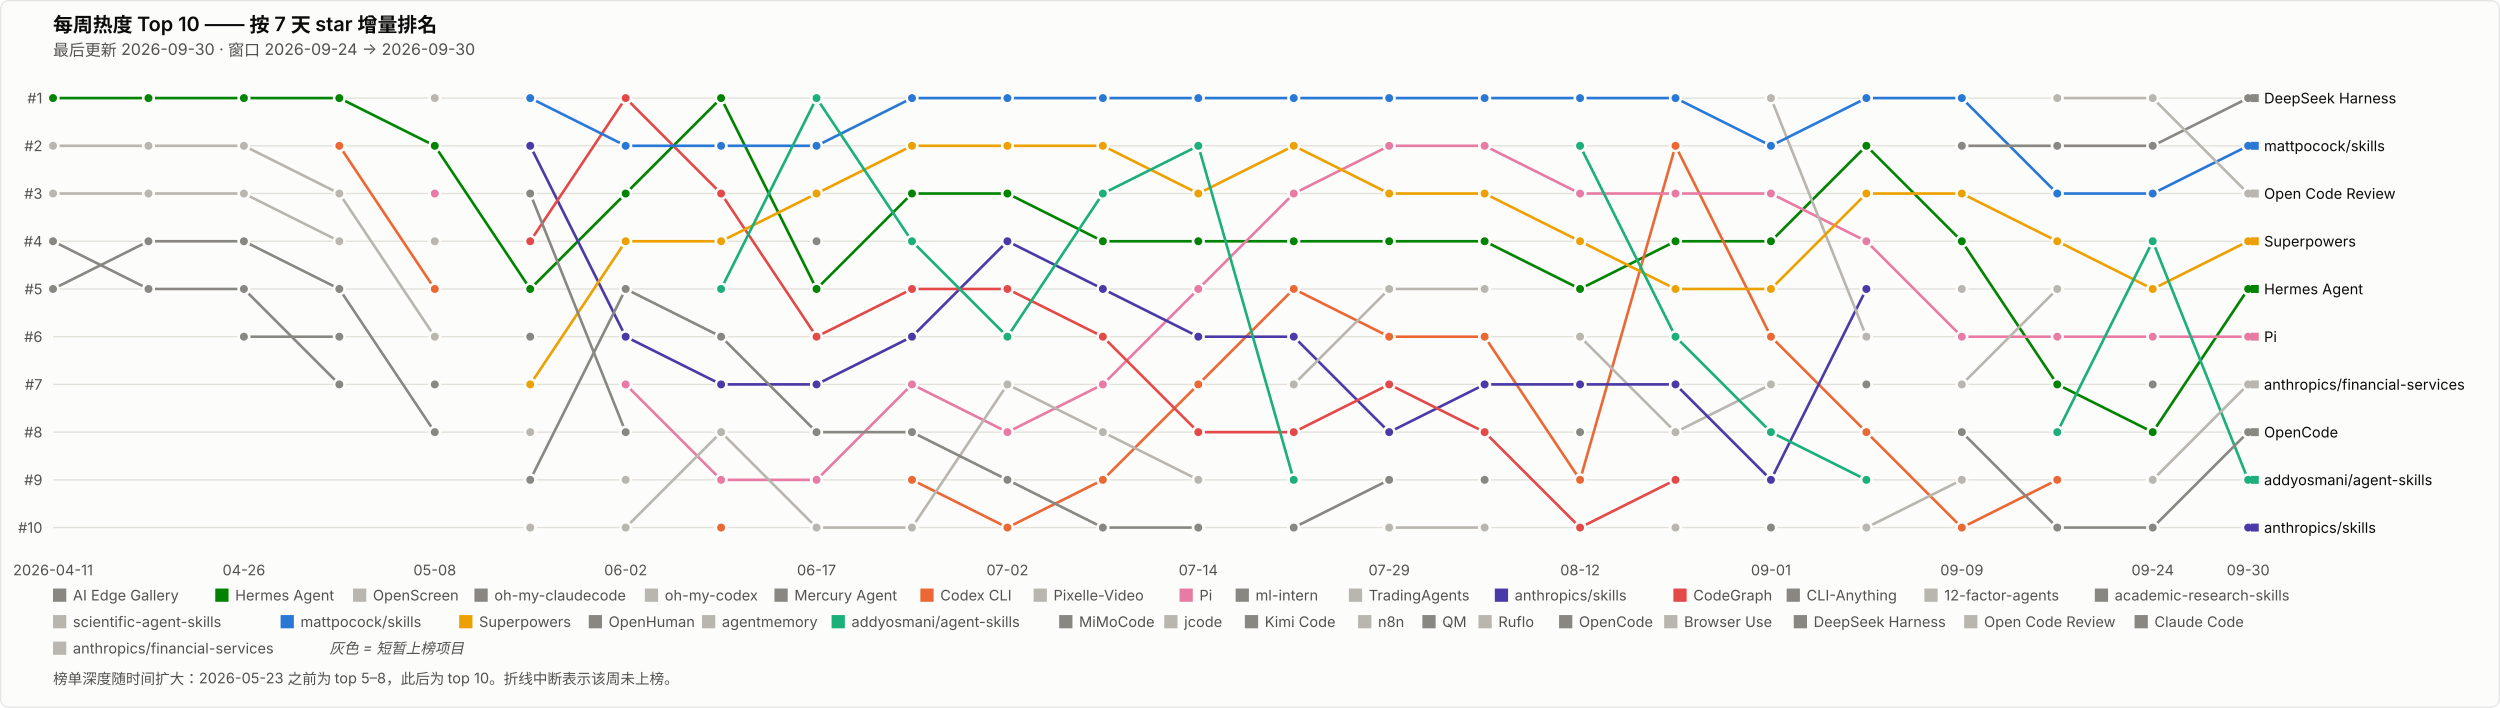
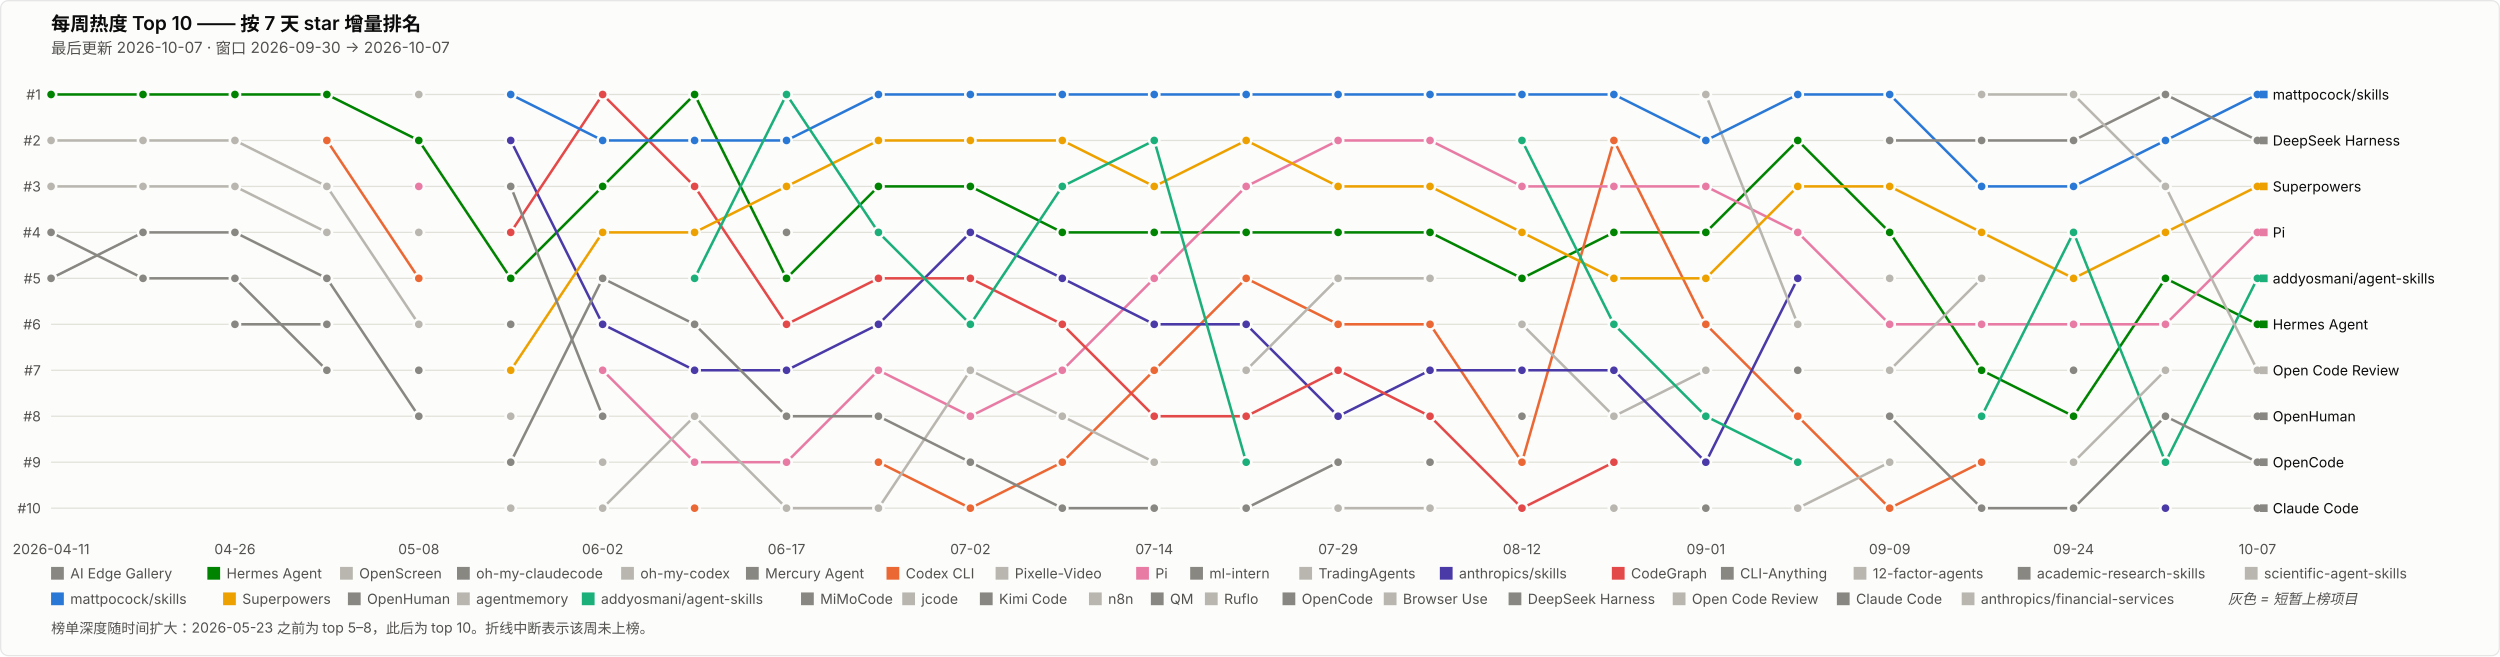
- <svg xmlns="http://www.w3.org/2000/svg" width="1886" height="534" viewBox="0 0 1886 534" font-family="system-ui, -apple-system, sans-serif">
-   <rect x="0.5" y="0.5" width="1885" height="533" fill="#fcfcfb" stroke="rgba(11,11,11,0.10)" rx="6" />
+ <svg xmlns="http://www.w3.org/2000/svg" width="1958" height="514" viewBox="0 0 1958 514" font-family="system-ui, -apple-system, sans-serif">
+   <rect x="0.5" y="0.5" width="1957" height="513" fill="#fcfcfb" stroke="rgba(11,11,11,0.10)" rx="6" />
  <text x="40" y="24" font-size="15" font-weight="600" fill="#0b0b0b">每周热度 Top 10 —— 按 7 天 star 增量排名</text>
-   <text x="40" y="42" font-size="12" fill="#52514e">最后更新 2026-09-30 · 窗口 2026-09-24 → 2026-09-30</text>
-   <line x1="40" y1="74.0" x2="1696" y2="74.0" stroke="#e1e0d9" stroke-width="1" />
+   <text x="40" y="42" font-size="12" fill="#52514e">最后更新 2026-10-07 · 窗口 2026-09-30 → 2026-10-07</text>
+   <line x1="40" y1="74.0" x2="1768" y2="74.0" stroke="#e1e0d9" stroke-width="1" />
  <text x="32" y="78.0" font-size="11" fill="#52514e" text-anchor="end">#1</text>
-   <line x1="40" y1="110.0" x2="1696" y2="110.0" stroke="#e1e0d9" stroke-width="1" />
+   <line x1="40" y1="110.0" x2="1768" y2="110.0" stroke="#e1e0d9" stroke-width="1" />
  <text x="32" y="114.0" font-size="11" fill="#52514e" text-anchor="end">#2</text>
-   <line x1="40" y1="146.0" x2="1696" y2="146.0" stroke="#e1e0d9" stroke-width="1" />
+   <line x1="40" y1="146.0" x2="1768" y2="146.0" stroke="#e1e0d9" stroke-width="1" />
  <text x="32" y="150.0" font-size="11" fill="#52514e" text-anchor="end">#3</text>
-   <line x1="40" y1="182.0" x2="1696" y2="182.0" stroke="#e1e0d9" stroke-width="1" />
+   <line x1="40" y1="182.0" x2="1768" y2="182.0" stroke="#e1e0d9" stroke-width="1" />
  <text x="32" y="186.0" font-size="11" fill="#52514e" text-anchor="end">#4</text>
-   <line x1="40" y1="218.0" x2="1696" y2="218.0" stroke="#e1e0d9" stroke-width="1" />
+   <line x1="40" y1="218.0" x2="1768" y2="218.0" stroke="#e1e0d9" stroke-width="1" />
  <text x="32" y="222.0" font-size="11" fill="#52514e" text-anchor="end">#5</text>
-   <line x1="40" y1="254.0" x2="1696" y2="254.0" stroke="#e1e0d9" stroke-width="1" />
+   <line x1="40" y1="254.0" x2="1768" y2="254.0" stroke="#e1e0d9" stroke-width="1" />
  <text x="32" y="258.0" font-size="11" fill="#52514e" text-anchor="end">#6</text>
-   <line x1="40" y1="290.0" x2="1696" y2="290.0" stroke="#e1e0d9" stroke-width="1" />
+   <line x1="40" y1="290.0" x2="1768" y2="290.0" stroke="#e1e0d9" stroke-width="1" />
  <text x="32" y="294.0" font-size="11" fill="#52514e" text-anchor="end">#7</text>
-   <line x1="40" y1="326.0" x2="1696" y2="326.0" stroke="#e1e0d9" stroke-width="1" />
+   <line x1="40" y1="326.0" x2="1768" y2="326.0" stroke="#e1e0d9" stroke-width="1" />
  <text x="32" y="330.0" font-size="11" fill="#52514e" text-anchor="end">#8</text>
-   <line x1="40" y1="362.0" x2="1696" y2="362.0" stroke="#e1e0d9" stroke-width="1" />
+   <line x1="40" y1="362.0" x2="1768" y2="362.0" stroke="#e1e0d9" stroke-width="1" />
  <text x="32" y="366.0" font-size="11" fill="#52514e" text-anchor="end">#9</text>
-   <line x1="40" y1="398.0" x2="1696" y2="398.0" stroke="#e1e0d9" stroke-width="1" />
+   <line x1="40" y1="398.0" x2="1768" y2="398.0" stroke="#e1e0d9" stroke-width="1" />
  <text x="32" y="402.0" font-size="11" fill="#52514e" text-anchor="end">#10</text>
  <text x="40" y="434" font-size="11" fill="#52514e" text-anchor="middle">2026-04-11</text>
  <text x="184" y="434" font-size="11" fill="#52514e" text-anchor="middle">04-26</text>
  <text x="328" y="434" font-size="11" fill="#52514e" text-anchor="middle">05-08</text>
  <text x="472" y="434" font-size="11" fill="#52514e" text-anchor="middle">06-02</text>
  <text x="616" y="434" font-size="11" fill="#52514e" text-anchor="middle">06-17</text>
  <text x="760" y="434" font-size="11" fill="#52514e" text-anchor="middle">07-02</text>
  <text x="904" y="434" font-size="11" fill="#52514e" text-anchor="middle">07-14</text>
  <text x="1048" y="434" font-size="11" fill="#52514e" text-anchor="middle">07-29</text>
  <text x="1192" y="434" font-size="11" fill="#52514e" text-anchor="middle">08-12</text>
  <text x="1336" y="434" font-size="11" fill="#52514e" text-anchor="middle">09-01</text>
  <text x="1480" y="434" font-size="11" fill="#52514e" text-anchor="middle">09-09</text>
  <text x="1624" y="434" font-size="11" fill="#52514e" text-anchor="middle">09-24</text>
-   <text x="1696" y="434" font-size="11" fill="#52514e" text-anchor="middle">09-30</text>
+   <text x="1768" y="434" font-size="11" fill="#52514e" text-anchor="middle">10-07</text>
  <polyline points="40,182.0 112,218.0 184,218.0 256,290.0" fill="none" stroke="#898781" stroke-width="2" stroke-linecap="round" stroke-linejoin="round" />
  <circle cx="40" cy="182.0" r="4" fill="#898781" stroke="#fcfcfb" stroke-width="2" />
  <circle cx="112" cy="218.0" r="4" fill="#898781" stroke="#fcfcfb" stroke-width="2" />
  <circle cx="184" cy="218.0" r="4" fill="#898781" stroke="#fcfcfb" stroke-width="2" />
  <circle cx="256" cy="290.0" r="4" fill="#898781" stroke="#fcfcfb" stroke-width="2" />
-   <polyline points="40,74.0 112,74.0 184,74.0 256,74.0 328,110.0 400,218.0 472,146.0 544,74.0 616,218.0 688,146.0 760,146.0 832,182.0 904,182.0 976,182.0 1048,182.0 1120,182.0 1192,218.0 1264,182.0 1336,182.0 1408,110.0 1480,182.0 1552,290.0 1624,326.0 1696,218.0" fill="none" stroke="#008300" stroke-width="2" stroke-linecap="round" stroke-linejoin="round" />
+   <polyline points="40,74.0 112,74.0 184,74.0 256,74.0 328,110.0 400,218.0 472,146.0 544,74.0 616,218.0 688,146.0 760,146.0 832,182.0 904,182.0 976,182.0 1048,182.0 1120,182.0 1192,218.0 1264,182.0 1336,182.0 1408,110.0 1480,182.0 1552,290.0 1624,326.0 1696,218.0 1768,254.0" fill="none" stroke="#008300" stroke-width="2" stroke-linecap="round" stroke-linejoin="round" />
  <circle cx="40" cy="74.0" r="4" fill="#008300" stroke="#fcfcfb" stroke-width="2" />
  <circle cx="112" cy="74.0" r="4" fill="#008300" stroke="#fcfcfb" stroke-width="2" />
  <circle cx="184" cy="74.0" r="4" fill="#008300" stroke="#fcfcfb" stroke-width="2" />
  <circle cx="256" cy="74.0" r="4" fill="#008300" stroke="#fcfcfb" stroke-width="2" />
  <circle cx="328" cy="110.0" r="4" fill="#008300" stroke="#fcfcfb" stroke-width="2" />
  <circle cx="400" cy="218.0" r="4" fill="#008300" stroke="#fcfcfb" stroke-width="2" />
  <circle cx="472" cy="146.0" r="4" fill="#008300" stroke="#fcfcfb" stroke-width="2" />
  <circle cx="544" cy="74.0" r="4" fill="#008300" stroke="#fcfcfb" stroke-width="2" />
  <circle cx="616" cy="218.0" r="4" fill="#008300" stroke="#fcfcfb" stroke-width="2" />
  <circle cx="688" cy="146.0" r="4" fill="#008300" stroke="#fcfcfb" stroke-width="2" />
  <circle cx="760" cy="146.0" r="4" fill="#008300" stroke="#fcfcfb" stroke-width="2" />
  <circle cx="832" cy="182.0" r="4" fill="#008300" stroke="#fcfcfb" stroke-width="2" />
  <circle cx="904" cy="182.0" r="4" fill="#008300" stroke="#fcfcfb" stroke-width="2" />
  <circle cx="976" cy="182.0" r="4" fill="#008300" stroke="#fcfcfb" stroke-width="2" />
  <circle cx="1048" cy="182.0" r="4" fill="#008300" stroke="#fcfcfb" stroke-width="2" />
  <circle cx="1120" cy="182.0" r="4" fill="#008300" stroke="#fcfcfb" stroke-width="2" />
  <circle cx="1192" cy="218.0" r="4" fill="#008300" stroke="#fcfcfb" stroke-width="2" />
  <circle cx="1264" cy="182.0" r="4" fill="#008300" stroke="#fcfcfb" stroke-width="2" />
  <circle cx="1336" cy="182.0" r="4" fill="#008300" stroke="#fcfcfb" stroke-width="2" />
  <circle cx="1408" cy="110.0" r="4" fill="#008300" stroke="#fcfcfb" stroke-width="2" />
  <circle cx="1480" cy="182.0" r="4" fill="#008300" stroke="#fcfcfb" stroke-width="2" />
  <circle cx="1552" cy="290.0" r="4" fill="#008300" stroke="#fcfcfb" stroke-width="2" />
  <circle cx="1624" cy="326.0" r="4" fill="#008300" stroke="#fcfcfb" stroke-width="2" />
  <circle cx="1696" cy="218.0" r="4" fill="#008300" stroke="#fcfcfb" stroke-width="2" />
+   <circle cx="1768" cy="254.0" r="4" fill="#008300" stroke="#fcfcfb" stroke-width="2" />
  <polyline points="40,110.0 112,110.0 184,110.0 256,146.0 328,254.0" fill="none" stroke="#b8b6ae" stroke-width="2" stroke-linecap="round" stroke-linejoin="round" />
  <circle cx="40" cy="110.0" r="4" fill="#b8b6ae" stroke="#fcfcfb" stroke-width="2" />
  <circle cx="112" cy="110.0" r="4" fill="#b8b6ae" stroke="#fcfcfb" stroke-width="2" />
  <circle cx="184" cy="110.0" r="4" fill="#b8b6ae" stroke="#fcfcfb" stroke-width="2" />
  <circle cx="256" cy="146.0" r="4" fill="#b8b6ae" stroke="#fcfcfb" stroke-width="2" />
  <circle cx="328" cy="254.0" r="4" fill="#b8b6ae" stroke="#fcfcfb" stroke-width="2" />
  <polyline points="40,218.0 112,182.0 184,182.0 256,218.0 328,326.0" fill="none" stroke="#898781" stroke-width="2" stroke-linecap="round" stroke-linejoin="round" />
  <circle cx="40" cy="218.0" r="4" fill="#898781" stroke="#fcfcfb" stroke-width="2" />
  <circle cx="112" cy="182.0" r="4" fill="#898781" stroke="#fcfcfb" stroke-width="2" />
  <circle cx="184" cy="182.0" r="4" fill="#898781" stroke="#fcfcfb" stroke-width="2" />
  <circle cx="256" cy="218.0" r="4" fill="#898781" stroke="#fcfcfb" stroke-width="2" />
  <circle cx="328" cy="326.0" r="4" fill="#898781" stroke="#fcfcfb" stroke-width="2" />
  <polyline points="40,146.0 112,146.0 184,146.0 256,182.0" fill="none" stroke="#b8b6ae" stroke-width="2" stroke-linecap="round" stroke-linejoin="round" />
  <circle cx="40" cy="146.0" r="4" fill="#b8b6ae" stroke="#fcfcfb" stroke-width="2" />
  <circle cx="112" cy="146.0" r="4" fill="#b8b6ae" stroke="#fcfcfb" stroke-width="2" />
  <circle cx="184" cy="146.0" r="4" fill="#b8b6ae" stroke="#fcfcfb" stroke-width="2" />
  <circle cx="256" cy="182.0" r="4" fill="#b8b6ae" stroke="#fcfcfb" stroke-width="2" />
  <polyline points="184,254.0 256,254.0" fill="none" stroke="#898781" stroke-width="2" stroke-linecap="round" stroke-linejoin="round" />
  <circle cx="184" cy="254.0" r="4" fill="#898781" stroke="#fcfcfb" stroke-width="2" />
  <circle cx="256" cy="254.0" r="4" fill="#898781" stroke="#fcfcfb" stroke-width="2" />
  <polyline points="256,110.0 328,218.0" fill="none" stroke="#eb6834" stroke-width="2" stroke-linecap="round" stroke-linejoin="round" />
  <circle cx="256" cy="110.0" r="4" fill="#eb6834" stroke="#fcfcfb" stroke-width="2" />
  <circle cx="328" cy="218.0" r="4" fill="#eb6834" stroke="#fcfcfb" stroke-width="2" />
  <circle cx="544" cy="398.0" r="4" fill="#eb6834" stroke="#fcfcfb" stroke-width="2" />
  <polyline points="688,362.0 760,398.0 832,362.0 904,290.0 976,218.0 1048,254.0 1120,254.0 1192,362.0 1264,110.0 1336,254.0 1408,326.0 1480,398.0 1552,362.0" fill="none" stroke="#eb6834" stroke-width="2" stroke-linecap="round" stroke-linejoin="round" />
  <circle cx="688" cy="362.0" r="4" fill="#eb6834" stroke="#fcfcfb" stroke-width="2" />
  <circle cx="760" cy="398.0" r="4" fill="#eb6834" stroke="#fcfcfb" stroke-width="2" />
  <circle cx="832" cy="362.0" r="4" fill="#eb6834" stroke="#fcfcfb" stroke-width="2" />
  <circle cx="904" cy="290.0" r="4" fill="#eb6834" stroke="#fcfcfb" stroke-width="2" />
  <circle cx="976" cy="218.0" r="4" fill="#eb6834" stroke="#fcfcfb" stroke-width="2" />
  <circle cx="1048" cy="254.0" r="4" fill="#eb6834" stroke="#fcfcfb" stroke-width="2" />
  <circle cx="1120" cy="254.0" r="4" fill="#eb6834" stroke="#fcfcfb" stroke-width="2" />
  <circle cx="1192" cy="362.0" r="4" fill="#eb6834" stroke="#fcfcfb" stroke-width="2" />
  <circle cx="1264" cy="110.0" r="4" fill="#eb6834" stroke="#fcfcfb" stroke-width="2" />
  <circle cx="1336" cy="254.0" r="4" fill="#eb6834" stroke="#fcfcfb" stroke-width="2" />
  <circle cx="1408" cy="326.0" r="4" fill="#eb6834" stroke="#fcfcfb" stroke-width="2" />
  <circle cx="1480" cy="398.0" r="4" fill="#eb6834" stroke="#fcfcfb" stroke-width="2" />
  <circle cx="1552" cy="362.0" r="4" fill="#eb6834" stroke="#fcfcfb" stroke-width="2" />
  <circle cx="328" cy="182.0" r="4" fill="#b8b6ae" stroke="#fcfcfb" stroke-width="2" />
  <circle cx="328" cy="146.0" r="4" fill="#e87ba4" stroke="#fcfcfb" stroke-width="2" />
-   <polyline points="472,290.0 544,362.0 616,362.0 688,290.0 760,326.0 832,290.0 904,218.0 976,146.0 1048,110.0 1120,110.0 1192,146.0 1264,146.0 1336,146.0 1408,182.0 1480,254.0 1552,254.0 1624,254.0 1696,254.0" fill="none" stroke="#e87ba4" stroke-width="2" stroke-linecap="round" stroke-linejoin="round" />
+   <polyline points="472,290.0 544,362.0 616,362.0 688,290.0 760,326.0 832,290.0 904,218.0 976,146.0 1048,110.0 1120,110.0 1192,146.0 1264,146.0 1336,146.0 1408,182.0 1480,254.0 1552,254.0 1624,254.0 1696,254.0 1768,182.0" fill="none" stroke="#e87ba4" stroke-width="2" stroke-linecap="round" stroke-linejoin="round" />
  <circle cx="472" cy="290.0" r="4" fill="#e87ba4" stroke="#fcfcfb" stroke-width="2" />
  <circle cx="544" cy="362.0" r="4" fill="#e87ba4" stroke="#fcfcfb" stroke-width="2" />
  <circle cx="616" cy="362.0" r="4" fill="#e87ba4" stroke="#fcfcfb" stroke-width="2" />
  <circle cx="688" cy="290.0" r="4" fill="#e87ba4" stroke="#fcfcfb" stroke-width="2" />
  <circle cx="760" cy="326.0" r="4" fill="#e87ba4" stroke="#fcfcfb" stroke-width="2" />
  <circle cx="832" cy="290.0" r="4" fill="#e87ba4" stroke="#fcfcfb" stroke-width="2" />
  <circle cx="904" cy="218.0" r="4" fill="#e87ba4" stroke="#fcfcfb" stroke-width="2" />
  <circle cx="976" cy="146.0" r="4" fill="#e87ba4" stroke="#fcfcfb" stroke-width="2" />
  <circle cx="1048" cy="110.0" r="4" fill="#e87ba4" stroke="#fcfcfb" stroke-width="2" />
  <circle cx="1120" cy="110.0" r="4" fill="#e87ba4" stroke="#fcfcfb" stroke-width="2" />
  <circle cx="1192" cy="146.0" r="4" fill="#e87ba4" stroke="#fcfcfb" stroke-width="2" />
  <circle cx="1264" cy="146.0" r="4" fill="#e87ba4" stroke="#fcfcfb" stroke-width="2" />
  <circle cx="1336" cy="146.0" r="4" fill="#e87ba4" stroke="#fcfcfb" stroke-width="2" />
  <circle cx="1408" cy="182.0" r="4" fill="#e87ba4" stroke="#fcfcfb" stroke-width="2" />
  <circle cx="1480" cy="254.0" r="4" fill="#e87ba4" stroke="#fcfcfb" stroke-width="2" />
  <circle cx="1552" cy="254.0" r="4" fill="#e87ba4" stroke="#fcfcfb" stroke-width="2" />
  <circle cx="1624" cy="254.0" r="4" fill="#e87ba4" stroke="#fcfcfb" stroke-width="2" />
  <circle cx="1696" cy="254.0" r="4" fill="#e87ba4" stroke="#fcfcfb" stroke-width="2" />
+   <circle cx="1768" cy="182.0" r="4" fill="#e87ba4" stroke="#fcfcfb" stroke-width="2" />
  <circle cx="328" cy="290.0" r="4" fill="#898781" stroke="#fcfcfb" stroke-width="2" />
  <circle cx="328" cy="74.0" r="4" fill="#b8b6ae" stroke="#fcfcfb" stroke-width="2" />
  <polyline points="472,398.0 544,326.0 616,398.0 688,398.0 760,290.0 832,326.0 904,362.0" fill="none" stroke="#b8b6ae" stroke-width="2" stroke-linecap="round" stroke-linejoin="round" />
  <circle cx="472" cy="398.0" r="4" fill="#b8b6ae" stroke="#fcfcfb" stroke-width="2" />
  <circle cx="544" cy="326.0" r="4" fill="#b8b6ae" stroke="#fcfcfb" stroke-width="2" />
  <circle cx="616" cy="398.0" r="4" fill="#b8b6ae" stroke="#fcfcfb" stroke-width="2" />
  <circle cx="688" cy="398.0" r="4" fill="#b8b6ae" stroke="#fcfcfb" stroke-width="2" />
  <circle cx="760" cy="290.0" r="4" fill="#b8b6ae" stroke="#fcfcfb" stroke-width="2" />
  <circle cx="832" cy="326.0" r="4" fill="#b8b6ae" stroke="#fcfcfb" stroke-width="2" />
  <circle cx="904" cy="362.0" r="4" fill="#b8b6ae" stroke="#fcfcfb" stroke-width="2" />
  <polyline points="1192,254.0 1264,326.0 1336,290.0" fill="none" stroke="#b8b6ae" stroke-width="2" stroke-linecap="round" stroke-linejoin="round" />
  <circle cx="1192" cy="254.0" r="4" fill="#b8b6ae" stroke="#fcfcfb" stroke-width="2" />
  <circle cx="1264" cy="326.0" r="4" fill="#b8b6ae" stroke="#fcfcfb" stroke-width="2" />
  <circle cx="1336" cy="290.0" r="4" fill="#b8b6ae" stroke="#fcfcfb" stroke-width="2" />
  <polyline points="1480,290.0 1552,218.0" fill="none" stroke="#b8b6ae" stroke-width="2" stroke-linecap="round" stroke-linejoin="round" />
  <circle cx="1480" cy="290.0" r="4" fill="#b8b6ae" stroke="#fcfcfb" stroke-width="2" />
  <circle cx="1552" cy="218.0" r="4" fill="#b8b6ae" stroke="#fcfcfb" stroke-width="2" />
  <polyline points="400,110.0 472,254.0 544,290.0 616,290.0 688,254.0 760,182.0 832,218.0 904,254.0 976,254.0 1048,326.0 1120,290.0 1192,290.0 1264,290.0 1336,362.0 1408,218.0" fill="none" stroke="#4a3aa7" stroke-width="2" stroke-linecap="round" stroke-linejoin="round" />
  <circle cx="400" cy="110.0" r="4" fill="#4a3aa7" stroke="#fcfcfb" stroke-width="2" />
  <circle cx="472" cy="254.0" r="4" fill="#4a3aa7" stroke="#fcfcfb" stroke-width="2" />
  <circle cx="544" cy="290.0" r="4" fill="#4a3aa7" stroke="#fcfcfb" stroke-width="2" />
  <circle cx="616" cy="290.0" r="4" fill="#4a3aa7" stroke="#fcfcfb" stroke-width="2" />
  <circle cx="688" cy="254.0" r="4" fill="#4a3aa7" stroke="#fcfcfb" stroke-width="2" />
  <circle cx="760" cy="182.0" r="4" fill="#4a3aa7" stroke="#fcfcfb" stroke-width="2" />
  <circle cx="832" cy="218.0" r="4" fill="#4a3aa7" stroke="#fcfcfb" stroke-width="2" />
  <circle cx="904" cy="254.0" r="4" fill="#4a3aa7" stroke="#fcfcfb" stroke-width="2" />
  <circle cx="976" cy="254.0" r="4" fill="#4a3aa7" stroke="#fcfcfb" stroke-width="2" />
  <circle cx="1048" cy="326.0" r="4" fill="#4a3aa7" stroke="#fcfcfb" stroke-width="2" />
  <circle cx="1120" cy="290.0" r="4" fill="#4a3aa7" stroke="#fcfcfb" stroke-width="2" />
  <circle cx="1192" cy="290.0" r="4" fill="#4a3aa7" stroke="#fcfcfb" stroke-width="2" />
  <circle cx="1264" cy="290.0" r="4" fill="#4a3aa7" stroke="#fcfcfb" stroke-width="2" />
  <circle cx="1336" cy="362.0" r="4" fill="#4a3aa7" stroke="#fcfcfb" stroke-width="2" />
  <circle cx="1408" cy="218.0" r="4" fill="#4a3aa7" stroke="#fcfcfb" stroke-width="2" />
  <circle cx="1696" cy="398.0" r="4" fill="#4a3aa7" stroke="#fcfcfb" stroke-width="2" />
  <polyline points="400,182.0 472,74.0 544,146.0 616,254.0 688,218.0 760,218.0 832,254.0 904,326.0 976,326.0 1048,290.0 1120,326.0 1192,398.0 1264,362.0" fill="none" stroke="#e34948" stroke-width="2" stroke-linecap="round" stroke-linejoin="round" />
  <circle cx="400" cy="182.0" r="4" fill="#e34948" stroke="#fcfcfb" stroke-width="2" />
  <circle cx="472" cy="74.0" r="4" fill="#e34948" stroke="#fcfcfb" stroke-width="2" />
  <circle cx="544" cy="146.0" r="4" fill="#e34948" stroke="#fcfcfb" stroke-width="2" />
  <circle cx="616" cy="254.0" r="4" fill="#e34948" stroke="#fcfcfb" stroke-width="2" />
  <circle cx="688" cy="218.0" r="4" fill="#e34948" stroke="#fcfcfb" stroke-width="2" />
  <circle cx="760" cy="218.0" r="4" fill="#e34948" stroke="#fcfcfb" stroke-width="2" />
  <circle cx="832" cy="254.0" r="4" fill="#e34948" stroke="#fcfcfb" stroke-width="2" />
  <circle cx="904" cy="326.0" r="4" fill="#e34948" stroke="#fcfcfb" stroke-width="2" />
  <circle cx="976" cy="326.0" r="4" fill="#e34948" stroke="#fcfcfb" stroke-width="2" />
  <circle cx="1048" cy="290.0" r="4" fill="#e34948" stroke="#fcfcfb" stroke-width="2" />
  <circle cx="1120" cy="326.0" r="4" fill="#e34948" stroke="#fcfcfb" stroke-width="2" />
  <circle cx="1192" cy="398.0" r="4" fill="#e34948" stroke="#fcfcfb" stroke-width="2" />
  <circle cx="1264" cy="362.0" r="4" fill="#e34948" stroke="#fcfcfb" stroke-width="2" />
  <circle cx="400" cy="254.0" r="4" fill="#898781" stroke="#fcfcfb" stroke-width="2" />
  <circle cx="400" cy="398.0" r="4" fill="#b8b6ae" stroke="#fcfcfb" stroke-width="2" />
  <polyline points="400,362.0 472,218.0 544,254.0 616,326.0 688,326.0 760,362.0 832,398.0 904,398.0" fill="none" stroke="#898781" stroke-width="2" stroke-linecap="round" stroke-linejoin="round" />
  <circle cx="400" cy="362.0" r="4" fill="#898781" stroke="#fcfcfb" stroke-width="2" />
  <circle cx="472" cy="218.0" r="4" fill="#898781" stroke="#fcfcfb" stroke-width="2" />
  <circle cx="544" cy="254.0" r="4" fill="#898781" stroke="#fcfcfb" stroke-width="2" />
  <circle cx="616" cy="326.0" r="4" fill="#898781" stroke="#fcfcfb" stroke-width="2" />
  <circle cx="688" cy="326.0" r="4" fill="#898781" stroke="#fcfcfb" stroke-width="2" />
  <circle cx="760" cy="362.0" r="4" fill="#898781" stroke="#fcfcfb" stroke-width="2" />
  <circle cx="832" cy="398.0" r="4" fill="#898781" stroke="#fcfcfb" stroke-width="2" />
  <circle cx="904" cy="398.0" r="4" fill="#898781" stroke="#fcfcfb" stroke-width="2" />
  <circle cx="1120" cy="362.0" r="4" fill="#898781" stroke="#fcfcfb" stroke-width="2" />
  <circle cx="1408" cy="290.0" r="4" fill="#898781" stroke="#fcfcfb" stroke-width="2" />
  <circle cx="400" cy="326.0" r="4" fill="#b8b6ae" stroke="#fcfcfb" stroke-width="2" />
  <polyline points="1336,74.0 1408,254.0" fill="none" stroke="#b8b6ae" stroke-width="2" stroke-linecap="round" stroke-linejoin="round" />
  <circle cx="1336" cy="74.0" r="4" fill="#b8b6ae" stroke="#fcfcfb" stroke-width="2" />
  <circle cx="1408" cy="254.0" r="4" fill="#b8b6ae" stroke="#fcfcfb" stroke-width="2" />
-   <polyline points="400,74.0 472,110.0 544,110.0 616,110.0 688,74.0 760,74.0 832,74.0 904,74.0 976,74.0 1048,74.0 1120,74.0 1192,74.0 1264,74.0 1336,110.0 1408,74.0 1480,74.0 1552,146.0 1624,146.0 1696,110.0" fill="none" stroke="#2a78d6" stroke-width="2" stroke-linecap="round" stroke-linejoin="round" />
+   <polyline points="400,74.0 472,110.0 544,110.0 616,110.0 688,74.0 760,74.0 832,74.0 904,74.0 976,74.0 1048,74.0 1120,74.0 1192,74.0 1264,74.0 1336,110.0 1408,74.0 1480,74.0 1552,146.0 1624,146.0 1696,110.0 1768,74.0" fill="none" stroke="#2a78d6" stroke-width="2" stroke-linecap="round" stroke-linejoin="round" />
  <circle cx="400" cy="74.0" r="4" fill="#2a78d6" stroke="#fcfcfb" stroke-width="2" />
  <circle cx="472" cy="110.0" r="4" fill="#2a78d6" stroke="#fcfcfb" stroke-width="2" />
  <circle cx="544" cy="110.0" r="4" fill="#2a78d6" stroke="#fcfcfb" stroke-width="2" />
  <circle cx="616" cy="110.0" r="4" fill="#2a78d6" stroke="#fcfcfb" stroke-width="2" />
  <circle cx="688" cy="74.0" r="4" fill="#2a78d6" stroke="#fcfcfb" stroke-width="2" />
  <circle cx="760" cy="74.0" r="4" fill="#2a78d6" stroke="#fcfcfb" stroke-width="2" />
  <circle cx="832" cy="74.0" r="4" fill="#2a78d6" stroke="#fcfcfb" stroke-width="2" />
  <circle cx="904" cy="74.0" r="4" fill="#2a78d6" stroke="#fcfcfb" stroke-width="2" />
  <circle cx="976" cy="74.0" r="4" fill="#2a78d6" stroke="#fcfcfb" stroke-width="2" />
  <circle cx="1048" cy="74.0" r="4" fill="#2a78d6" stroke="#fcfcfb" stroke-width="2" />
  <circle cx="1120" cy="74.0" r="4" fill="#2a78d6" stroke="#fcfcfb" stroke-width="2" />
  <circle cx="1192" cy="74.0" r="4" fill="#2a78d6" stroke="#fcfcfb" stroke-width="2" />
  <circle cx="1264" cy="74.0" r="4" fill="#2a78d6" stroke="#fcfcfb" stroke-width="2" />
  <circle cx="1336" cy="110.0" r="4" fill="#2a78d6" stroke="#fcfcfb" stroke-width="2" />
  <circle cx="1408" cy="74.0" r="4" fill="#2a78d6" stroke="#fcfcfb" stroke-width="2" />
  <circle cx="1480" cy="74.0" r="4" fill="#2a78d6" stroke="#fcfcfb" stroke-width="2" />
  <circle cx="1552" cy="146.0" r="4" fill="#2a78d6" stroke="#fcfcfb" stroke-width="2" />
  <circle cx="1624" cy="146.0" r="4" fill="#2a78d6" stroke="#fcfcfb" stroke-width="2" />
  <circle cx="1696" cy="110.0" r="4" fill="#2a78d6" stroke="#fcfcfb" stroke-width="2" />
-   <polyline points="400,290.0 472,182.0 544,182.0 616,146.0 688,110.0 760,110.0 832,110.0 904,146.0 976,110.0 1048,146.0 1120,146.0 1192,182.0 1264,218.0 1336,218.0 1408,146.0 1480,146.0 1552,182.0 1624,218.0 1696,182.0" fill="none" stroke="#eda100" stroke-width="2" stroke-linecap="round" stroke-linejoin="round" />
+   <circle cx="1768" cy="74.0" r="4" fill="#2a78d6" stroke="#fcfcfb" stroke-width="2" />
+   <polyline points="400,290.0 472,182.0 544,182.0 616,146.0 688,110.0 760,110.0 832,110.0 904,146.0 976,110.0 1048,146.0 1120,146.0 1192,182.0 1264,218.0 1336,218.0 1408,146.0 1480,146.0 1552,182.0 1624,218.0 1696,182.0 1768,146.0" fill="none" stroke="#eda100" stroke-width="2" stroke-linecap="round" stroke-linejoin="round" />
  <circle cx="400" cy="290.0" r="4" fill="#eda100" stroke="#fcfcfb" stroke-width="2" />
  <circle cx="472" cy="182.0" r="4" fill="#eda100" stroke="#fcfcfb" stroke-width="2" />
  <circle cx="544" cy="182.0" r="4" fill="#eda100" stroke="#fcfcfb" stroke-width="2" />
  <circle cx="616" cy="146.0" r="4" fill="#eda100" stroke="#fcfcfb" stroke-width="2" />
  <circle cx="688" cy="110.0" r="4" fill="#eda100" stroke="#fcfcfb" stroke-width="2" />
  <circle cx="760" cy="110.0" r="4" fill="#eda100" stroke="#fcfcfb" stroke-width="2" />
  <circle cx="832" cy="110.0" r="4" fill="#eda100" stroke="#fcfcfb" stroke-width="2" />
  <circle cx="904" cy="146.0" r="4" fill="#eda100" stroke="#fcfcfb" stroke-width="2" />
  <circle cx="976" cy="110.0" r="4" fill="#eda100" stroke="#fcfcfb" stroke-width="2" />
  <circle cx="1048" cy="146.0" r="4" fill="#eda100" stroke="#fcfcfb" stroke-width="2" />
  <circle cx="1120" cy="146.0" r="4" fill="#eda100" stroke="#fcfcfb" stroke-width="2" />
  <circle cx="1192" cy="182.0" r="4" fill="#eda100" stroke="#fcfcfb" stroke-width="2" />
  <circle cx="1264" cy="218.0" r="4" fill="#eda100" stroke="#fcfcfb" stroke-width="2" />
  <circle cx="1336" cy="218.0" r="4" fill="#eda100" stroke="#fcfcfb" stroke-width="2" />
  <circle cx="1408" cy="146.0" r="4" fill="#eda100" stroke="#fcfcfb" stroke-width="2" />
  <circle cx="1480" cy="146.0" r="4" fill="#eda100" stroke="#fcfcfb" stroke-width="2" />
  <circle cx="1552" cy="182.0" r="4" fill="#eda100" stroke="#fcfcfb" stroke-width="2" />
  <circle cx="1624" cy="218.0" r="4" fill="#eda100" stroke="#fcfcfb" stroke-width="2" />
  <circle cx="1696" cy="182.0" r="4" fill="#eda100" stroke="#fcfcfb" stroke-width="2" />
+   <circle cx="1768" cy="146.0" r="4" fill="#eda100" stroke="#fcfcfb" stroke-width="2" />
  <polyline points="400,146.0 472,326.0" fill="none" stroke="#898781" stroke-width="2" stroke-linecap="round" stroke-linejoin="round" />
  <circle cx="400" cy="146.0" r="4" fill="#898781" stroke="#fcfcfb" stroke-width="2" />
  <circle cx="472" cy="326.0" r="4" fill="#898781" stroke="#fcfcfb" stroke-width="2" />
  <circle cx="1336" cy="398.0" r="4" fill="#898781" stroke="#fcfcfb" stroke-width="2" />
+   <circle cx="1768" cy="326.0" r="4" fill="#898781" stroke="#fcfcfb" stroke-width="2" />
  <circle cx="472" cy="362.0" r="4" fill="#b8b6ae" stroke="#fcfcfb" stroke-width="2" />
  <polyline points="544,218.0 616,74.0 688,182.0 760,254.0 832,146.0 904,110.0 976,362.0" fill="none" stroke="#1baf7a" stroke-width="2" stroke-linecap="round" stroke-linejoin="round" />
  <circle cx="544" cy="218.0" r="4" fill="#1baf7a" stroke="#fcfcfb" stroke-width="2" />
  <circle cx="616" cy="74.0" r="4" fill="#1baf7a" stroke="#fcfcfb" stroke-width="2" />
  <circle cx="688" cy="182.0" r="4" fill="#1baf7a" stroke="#fcfcfb" stroke-width="2" />
  <circle cx="760" cy="254.0" r="4" fill="#1baf7a" stroke="#fcfcfb" stroke-width="2" />
  <circle cx="832" cy="146.0" r="4" fill="#1baf7a" stroke="#fcfcfb" stroke-width="2" />
  <circle cx="904" cy="110.0" r="4" fill="#1baf7a" stroke="#fcfcfb" stroke-width="2" />
  <circle cx="976" cy="362.0" r="4" fill="#1baf7a" stroke="#fcfcfb" stroke-width="2" />
  <polyline points="1192,110.0 1264,254.0 1336,326.0 1408,362.0" fill="none" stroke="#1baf7a" stroke-width="2" stroke-linecap="round" stroke-linejoin="round" />
  <circle cx="1192" cy="110.0" r="4" fill="#1baf7a" stroke="#fcfcfb" stroke-width="2" />
  <circle cx="1264" cy="254.0" r="4" fill="#1baf7a" stroke="#fcfcfb" stroke-width="2" />
  <circle cx="1336" cy="326.0" r="4" fill="#1baf7a" stroke="#fcfcfb" stroke-width="2" />
  <circle cx="1408" cy="362.0" r="4" fill="#1baf7a" stroke="#fcfcfb" stroke-width="2" />
-   <polyline points="1552,326.0 1624,182.0 1696,362.0" fill="none" stroke="#1baf7a" stroke-width="2" stroke-linecap="round" stroke-linejoin="round" />
+   <polyline points="1552,326.0 1624,182.0 1696,362.0 1768,218.0" fill="none" stroke="#1baf7a" stroke-width="2" stroke-linecap="round" stroke-linejoin="round" />
  <circle cx="1552" cy="326.0" r="4" fill="#1baf7a" stroke="#fcfcfb" stroke-width="2" />
  <circle cx="1624" cy="182.0" r="4" fill="#1baf7a" stroke="#fcfcfb" stroke-width="2" />
  <circle cx="1696" cy="362.0" r="4" fill="#1baf7a" stroke="#fcfcfb" stroke-width="2" />
+   <circle cx="1768" cy="218.0" r="4" fill="#1baf7a" stroke="#fcfcfb" stroke-width="2" />
  <circle cx="616" cy="182.0" r="4" fill="#898781" stroke="#fcfcfb" stroke-width="2" />
  <polyline points="976,290.0 1048,218.0 1120,218.0" fill="none" stroke="#b8b6ae" stroke-width="2" stroke-linecap="round" stroke-linejoin="round" />
  <circle cx="976" cy="290.0" r="4" fill="#b8b6ae" stroke="#fcfcfb" stroke-width="2" />
  <circle cx="1048" cy="218.0" r="4" fill="#b8b6ae" stroke="#fcfcfb" stroke-width="2" />
  <circle cx="1120" cy="218.0" r="4" fill="#b8b6ae" stroke="#fcfcfb" stroke-width="2" />
  <polyline points="976,398.0 1048,362.0" fill="none" stroke="#898781" stroke-width="2" stroke-linecap="round" stroke-linejoin="round" />
  <circle cx="976" cy="398.0" r="4" fill="#898781" stroke="#fcfcfb" stroke-width="2" />
  <circle cx="1048" cy="362.0" r="4" fill="#898781" stroke="#fcfcfb" stroke-width="2" />
  <polyline points="1048,398.0 1120,398.0" fill="none" stroke="#b8b6ae" stroke-width="2" stroke-linecap="round" stroke-linejoin="round" />
  <circle cx="1048" cy="398.0" r="4" fill="#b8b6ae" stroke="#fcfcfb" stroke-width="2" />
  <circle cx="1120" cy="398.0" r="4" fill="#b8b6ae" stroke="#fcfcfb" stroke-width="2" />
  <circle cx="1264" cy="398.0" r="4" fill="#b8b6ae" stroke="#fcfcfb" stroke-width="2" />
  <circle cx="1192" cy="326.0" r="4" fill="#898781" stroke="#fcfcfb" stroke-width="2" />
  <polyline points="1408,398.0 1480,362.0" fill="none" stroke="#b8b6ae" stroke-width="2" stroke-linecap="round" stroke-linejoin="round" />
  <circle cx="1408" cy="398.0" r="4" fill="#b8b6ae" stroke="#fcfcfb" stroke-width="2" />
  <circle cx="1480" cy="362.0" r="4" fill="#b8b6ae" stroke="#fcfcfb" stroke-width="2" />
-   <polyline points="1480,326.0 1552,398.0 1624,398.0 1696,326.0" fill="none" stroke="#898781" stroke-width="2" stroke-linecap="round" stroke-linejoin="round" />
+   <polyline points="1480,326.0 1552,398.0 1624,398.0 1696,326.0 1768,362.0" fill="none" stroke="#898781" stroke-width="2" stroke-linecap="round" stroke-linejoin="round" />
  <circle cx="1480" cy="326.0" r="4" fill="#898781" stroke="#fcfcfb" stroke-width="2" />
  <circle cx="1552" cy="398.0" r="4" fill="#898781" stroke="#fcfcfb" stroke-width="2" />
  <circle cx="1624" cy="398.0" r="4" fill="#898781" stroke="#fcfcfb" stroke-width="2" />
  <circle cx="1696" cy="326.0" r="4" fill="#898781" stroke="#fcfcfb" stroke-width="2" />
+   <circle cx="1768" cy="362.0" r="4" fill="#898781" stroke="#fcfcfb" stroke-width="2" />
  <circle cx="1480" cy="218.0" r="4" fill="#b8b6ae" stroke="#fcfcfb" stroke-width="2" />
-   <polyline points="1480,110.0 1552,110.0 1624,110.0 1696,74.0" fill="none" stroke="#898781" stroke-width="2" stroke-linecap="round" stroke-linejoin="round" />
+   <polyline points="1480,110.0 1552,110.0 1624,110.0 1696,74.0 1768,110.0" fill="none" stroke="#898781" stroke-width="2" stroke-linecap="round" stroke-linejoin="round" />
  <circle cx="1480" cy="110.0" r="4" fill="#898781" stroke="#fcfcfb" stroke-width="2" />
  <circle cx="1552" cy="110.0" r="4" fill="#898781" stroke="#fcfcfb" stroke-width="2" />
  <circle cx="1624" cy="110.0" r="4" fill="#898781" stroke="#fcfcfb" stroke-width="2" />
  <circle cx="1696" cy="74.0" r="4" fill="#898781" stroke="#fcfcfb" stroke-width="2" />
-   <polyline points="1552,74.0 1624,74.0 1696,146.0" fill="none" stroke="#b8b6ae" stroke-width="2" stroke-linecap="round" stroke-linejoin="round" />
+   <circle cx="1768" cy="110.0" r="4" fill="#898781" stroke="#fcfcfb" stroke-width="2" />
+   <polyline points="1552,74.0 1624,74.0 1696,146.0 1768,290.0" fill="none" stroke="#b8b6ae" stroke-width="2" stroke-linecap="round" stroke-linejoin="round" />
  <circle cx="1552" cy="74.0" r="4" fill="#b8b6ae" stroke="#fcfcfb" stroke-width="2" />
  <circle cx="1624" cy="74.0" r="4" fill="#b8b6ae" stroke="#fcfcfb" stroke-width="2" />
  <circle cx="1696" cy="146.0" r="4" fill="#b8b6ae" stroke="#fcfcfb" stroke-width="2" />
+   <circle cx="1768" cy="290.0" r="4" fill="#b8b6ae" stroke="#fcfcfb" stroke-width="2" />
  <circle cx="1624" cy="290.0" r="4" fill="#898781" stroke="#fcfcfb" stroke-width="2" />
+   <circle cx="1768" cy="398.0" r="4" fill="#898781" stroke="#fcfcfb" stroke-width="2" />
  <polyline points="1624,362.0 1696,290.0" fill="none" stroke="#b8b6ae" stroke-width="2" stroke-linecap="round" stroke-linejoin="round" />
  <circle cx="1624" cy="362.0" r="4" fill="#b8b6ae" stroke="#fcfcfb" stroke-width="2" />
  <circle cx="1696" cy="290.0" r="4" fill="#b8b6ae" stroke="#fcfcfb" stroke-width="2" />
-   <text x="1708" y="78.0" font-size="11" fill="#0b0b0b">DeepSeek Harness</text>
-   <rect x="1698" y="71.0" width="6" height="6" fill="#898781" />
-   <text x="1708" y="114.0" font-size="11" fill="#0b0b0b">mattpocock/skills</text>
-   <rect x="1698" y="107.0" width="6" height="6" fill="#2a78d6" />
-   <text x="1708" y="150.0" font-size="11" fill="#0b0b0b">Open Code Review</text>
-   <rect x="1698" y="143.0" width="6" height="6" fill="#b8b6ae" />
-   <text x="1708" y="186.0" font-size="11" fill="#0b0b0b">Superpowers</text>
-   <rect x="1698" y="179.0" width="6" height="6" fill="#eda100" />
-   <text x="1708" y="222.0" font-size="11" fill="#0b0b0b">Hermes Agent</text>
-   <rect x="1698" y="215.0" width="6" height="6" fill="#008300" />
-   <text x="1708" y="258.0" font-size="11" fill="#0b0b0b">Pi</text>
-   <rect x="1698" y="251.0" width="6" height="6" fill="#e87ba4" />
-   <text x="1708" y="294.0" font-size="11" fill="#0b0b0b">anthropics/financial-services</text>
-   <rect x="1698" y="287.0" width="6" height="6" fill="#b8b6ae" />
-   <text x="1708" y="330.0" font-size="11" fill="#0b0b0b">OpenCode</text>
-   <rect x="1698" y="323.0" width="6" height="6" fill="#898781" />
-   <text x="1708" y="366.0" font-size="11" fill="#0b0b0b">addyosmani/agent-skills</text>
-   <rect x="1698" y="359.0" width="6" height="6" fill="#1baf7a" />
-   <text x="1708" y="402.0" font-size="11" fill="#0b0b0b">anthropics/skills</text>
-   <rect x="1698" y="395.0" width="6" height="6" fill="#4a3aa7" />
+   <text x="1780" y="78.0" font-size="11" fill="#0b0b0b">mattpocock/skills</text>
+   <rect x="1770" y="71.0" width="6" height="6" fill="#2a78d6" />
+   <text x="1780" y="114.0" font-size="11" fill="#0b0b0b">DeepSeek Harness</text>
+   <rect x="1770" y="107.0" width="6" height="6" fill="#898781" />
+   <text x="1780" y="150.0" font-size="11" fill="#0b0b0b">Superpowers</text>
+   <rect x="1770" y="143.0" width="6" height="6" fill="#eda100" />
+   <text x="1780" y="186.0" font-size="11" fill="#0b0b0b">Pi</text>
+   <rect x="1770" y="179.0" width="6" height="6" fill="#e87ba4" />
+   <text x="1780" y="222.0" font-size="11" fill="#0b0b0b">addyosmani/agent-skills</text>
+   <rect x="1770" y="215.0" width="6" height="6" fill="#1baf7a" />
+   <text x="1780" y="258.0" font-size="11" fill="#0b0b0b">Hermes Agent</text>
+   <rect x="1770" y="251.0" width="6" height="6" fill="#008300" />
+   <text x="1780" y="294.0" font-size="11" fill="#0b0b0b">Open Code Review</text>
+   <rect x="1770" y="287.0" width="6" height="6" fill="#b8b6ae" />
+   <text x="1780" y="330.0" font-size="11" fill="#0b0b0b">OpenHuman</text>
+   <rect x="1770" y="323.0" width="6" height="6" fill="#898781" />
+   <text x="1780" y="366.0" font-size="11" fill="#0b0b0b">OpenCode</text>
+   <rect x="1770" y="359.0" width="6" height="6" fill="#898781" />
+   <text x="1780" y="402.0" font-size="11" fill="#0b0b0b">Claude Code</text>
+   <rect x="1770" y="395.0" width="6" height="6" fill="#898781" />
  <rect x="40" y="444" width="10" height="10" fill="#898781" />
  <text x="55" y="453" font-size="11" fill="#52514e">AI Edge Gallery</text>
  <rect x="162.4" y="444" width="10" height="10" fill="#008300" />
  <text x="177.4" y="453" font-size="11" fill="#52514e">Hermes Agent</text>
  <rect x="266.32" y="444" width="10" height="10" fill="#b8b6ae" />
  <text x="281.32" y="453" font-size="11" fill="#52514e">OpenScreen</text>
  <rect x="357.92" y="444" width="10" height="10" fill="#898781" />
  <text x="372.92" y="453" font-size="11" fill="#52514e">oh-my-claudecode</text>
  <rect x="486.48" y="444" width="10" height="10" fill="#b8b6ae" />
  <text x="501.48" y="453" font-size="11" fill="#52514e">oh-my-codex</text>
  <rect x="584.24" y="444" width="10" height="10" fill="#898781" />
  <text x="599.24" y="453" font-size="11" fill="#52514e">Mercury Agent</text>
  <rect x="694.32" y="444" width="10" height="10" fill="#eb6834" />
  <text x="709.32" y="453" font-size="11" fill="#52514e">Codex CLI</text>
  <rect x="779.76" y="444" width="10" height="10" fill="#b8b6ae" />
  <text x="794.76" y="453" font-size="11" fill="#52514e">Pixelle-Video</text>
  <rect x="889.84" y="444" width="10" height="10" fill="#e87ba4" />
  <text x="904.84" y="453" font-size="11" fill="#52514e">Pi</text>
  <rect x="932.16" y="444" width="10" height="10" fill="#898781" />
  <text x="947.16" y="453" font-size="11" fill="#52514e">ml-intern</text>
  <rect x="1017.6" y="444" width="10" height="10" fill="#b8b6ae" />
  <text x="1032.6" y="453" font-size="11" fill="#52514e">TradingAgents</text>
  <rect x="1127.68" y="444" width="10" height="10" fill="#4a3aa7" />
  <text x="1142.68" y="453" font-size="11" fill="#52514e">anthropics/skills</text>
  <rect x="1262.4" y="444" width="10" height="10" fill="#e34948" />
  <text x="1277.4" y="453" font-size="11" fill="#52514e">CodeGraph</text>
  <rect x="1347.84" y="444" width="10" height="10" fill="#898781" />
  <text x="1362.84" y="453" font-size="11" fill="#52514e">CLI-Anything</text>
  <rect x="1451.76" y="444" width="10" height="10" fill="#b8b6ae" />
  <text x="1466.76" y="453" font-size="11" fill="#52514e">12-factor-agents</text>
  <rect x="1580.32" y="444" width="10" height="10" fill="#898781" />
  <text x="1595.32" y="453" font-size="11" fill="#52514e">academic-research-skills</text>
-   <rect x="40" y="464" width="10" height="10" fill="#b8b6ae" />
-   <text x="55" y="473" font-size="11" fill="#52514e">scientific-agent-skills</text>
-   <rect x="211.68" y="464" width="10" height="10" fill="#2a78d6" />
-   <text x="226.68" y="473" font-size="11" fill="#52514e">mattpocock/skills</text>
-   <rect x="346.4" y="464" width="10" height="10" fill="#eda100" />
-   <text x="361.4" y="473" font-size="11" fill="#52514e">Superpowers</text>
-   <rect x="444.16" y="464" width="10" height="10" fill="#898781" />
-   <text x="459.16" y="473" font-size="11" fill="#52514e">OpenHuman</text>
-   <rect x="529.6" y="464" width="10" height="10" fill="#b8b6ae" />
-   <text x="544.6" y="473" font-size="11" fill="#52514e">agentmemory</text>
-   <rect x="627.36" y="464" width="10" height="10" fill="#1baf7a" />
-   <text x="642.36" y="473" font-size="11" fill="#52514e">addyosmani/agent-skills</text>
-   <rect x="799.04" y="464" width="10" height="10" fill="#898781" />
-   <text x="814.04" y="473" font-size="11" fill="#52514e">MiMoCode</text>
-   <rect x="878.32" y="464" width="10" height="10" fill="#b8b6ae" />
-   <text x="893.32" y="473" font-size="11" fill="#52514e">jcode</text>
-   <rect x="939.12" y="464" width="10" height="10" fill="#898781" />
-   <text x="954.12" y="473" font-size="11" fill="#52514e">Kimi Code</text>
-   <rect x="1024.56" y="464" width="10" height="10" fill="#b8b6ae" />
-   <text x="1039.56" y="473" font-size="11" fill="#52514e">n8n</text>
-   <rect x="1073.04" y="464" width="10" height="10" fill="#898781" />
-   <text x="1088.04" y="473" font-size="11" fill="#52514e">QM</text>
-   <rect x="1115.36" y="464" width="10" height="10" fill="#b8b6ae" />
-   <text x="1130.36" y="473" font-size="11" fill="#52514e">Ruflo</text>
-   <rect x="1176.16" y="464" width="10" height="10" fill="#898781" />
-   <text x="1191.16" y="473" font-size="11" fill="#52514e">OpenCode</text>
-   <rect x="1255.44" y="464" width="10" height="10" fill="#b8b6ae" />
-   <text x="1270.44" y="473" font-size="11" fill="#52514e">Browser Use</text>
-   <rect x="1353.2" y="464" width="10" height="10" fill="#898781" />
-   <text x="1368.2" y="473" font-size="11" fill="#52514e">DeepSeek Harness</text>
-   <rect x="1481.76" y="464" width="10" height="10" fill="#b8b6ae" />
-   <text x="1496.76" y="473" font-size="11" fill="#52514e">Open Code Review</text>
-   <rect x="1610.32" y="464" width="10" height="10" fill="#898781" />
-   <text x="1625.32" y="473" font-size="11" fill="#52514e">Claude Code</text>
-   <rect x="40" y="484" width="10" height="10" fill="#b8b6ae" />
-   <text x="55" y="493" font-size="11" fill="#52514e">anthropics/financial-services</text>
-   <text x="248.64" y="493" font-size="11" font-style="italic" fill="#52514e">灰色 = 短暂上榜项目</text>
-   <text x="40" y="516" font-size="11" fill="#52514e">榜单深度随时间扩大：2026-05-23 之前为 top 5–8，此后为 top 10。折线中断表示该周未上榜。</text>
+   <rect x="1758.16" y="444" width="10" height="10" fill="#b8b6ae" />
+   <text x="1773.16" y="453" font-size="11" fill="#52514e">scientific-agent-skills</text>
+   <rect x="40" y="464" width="10" height="10" fill="#2a78d6" />
+   <text x="55" y="473" font-size="11" fill="#52514e">mattpocock/skills</text>
+   <rect x="174.72" y="464" width="10" height="10" fill="#eda100" />
+   <text x="189.72" y="473" font-size="11" fill="#52514e">Superpowers</text>
+   <rect x="272.48" y="464" width="10" height="10" fill="#898781" />
+   <text x="287.48" y="473" font-size="11" fill="#52514e">OpenHuman</text>
+   <rect x="357.92" y="464" width="10" height="10" fill="#b8b6ae" />
+   <text x="372.92" y="473" font-size="11" fill="#52514e">agentmemory</text>
+   <rect x="455.68" y="464" width="10" height="10" fill="#1baf7a" />
+   <text x="470.68" y="473" font-size="11" fill="#52514e">addyosmani/agent-skills</text>
+   <rect x="627.36" y="464" width="10" height="10" fill="#898781" />
+   <text x="642.36" y="473" font-size="11" fill="#52514e">MiMoCode</text>
+   <rect x="706.64" y="464" width="10" height="10" fill="#b8b6ae" />
+   <text x="721.64" y="473" font-size="11" fill="#52514e">jcode</text>
+   <rect x="767.44" y="464" width="10" height="10" fill="#898781" />
+   <text x="782.44" y="473" font-size="11" fill="#52514e">Kimi Code</text>
+   <rect x="852.88" y="464" width="10" height="10" fill="#b8b6ae" />
+   <text x="867.88" y="473" font-size="11" fill="#52514e">n8n</text>
+   <rect x="901.36" y="464" width="10" height="10" fill="#898781" />
+   <text x="916.36" y="473" font-size="11" fill="#52514e">QM</text>
+   <rect x="943.68" y="464" width="10" height="10" fill="#b8b6ae" />
+   <text x="958.68" y="473" font-size="11" fill="#52514e">Ruflo</text>
+   <rect x="1004.48" y="464" width="10" height="10" fill="#898781" />
+   <text x="1019.48" y="473" font-size="11" fill="#52514e">OpenCode</text>
+   <rect x="1083.76" y="464" width="10" height="10" fill="#b8b6ae" />
+   <text x="1098.76" y="473" font-size="11" fill="#52514e">Browser Use</text>
+   <rect x="1181.52" y="464" width="10" height="10" fill="#898781" />
+   <text x="1196.52" y="473" font-size="11" fill="#52514e">DeepSeek Harness</text>
+   <rect x="1310.08" y="464" width="10" height="10" fill="#b8b6ae" />
+   <text x="1325.08" y="473" font-size="11" fill="#52514e">Open Code Review</text>
+   <rect x="1438.64" y="464" width="10" height="10" fill="#898781" />
+   <text x="1453.64" y="473" font-size="11" fill="#52514e">Claude Code</text>
+   <rect x="1536.4" y="464" width="10" height="10" fill="#b8b6ae" />
+   <text x="1551.4" y="473" font-size="11" fill="#52514e">anthropics/financial-services</text>
+   <text x="1745.04" y="473" font-size="11" font-style="italic" fill="#52514e">灰色 = 短暂上榜项目</text>
+   <text x="40" y="496" font-size="11" fill="#52514e">榜单深度随时间扩大：2026-05-23 之前为 top 5–8，此后为 top 10。折线中断表示该周未上榜。</text>
</svg>
